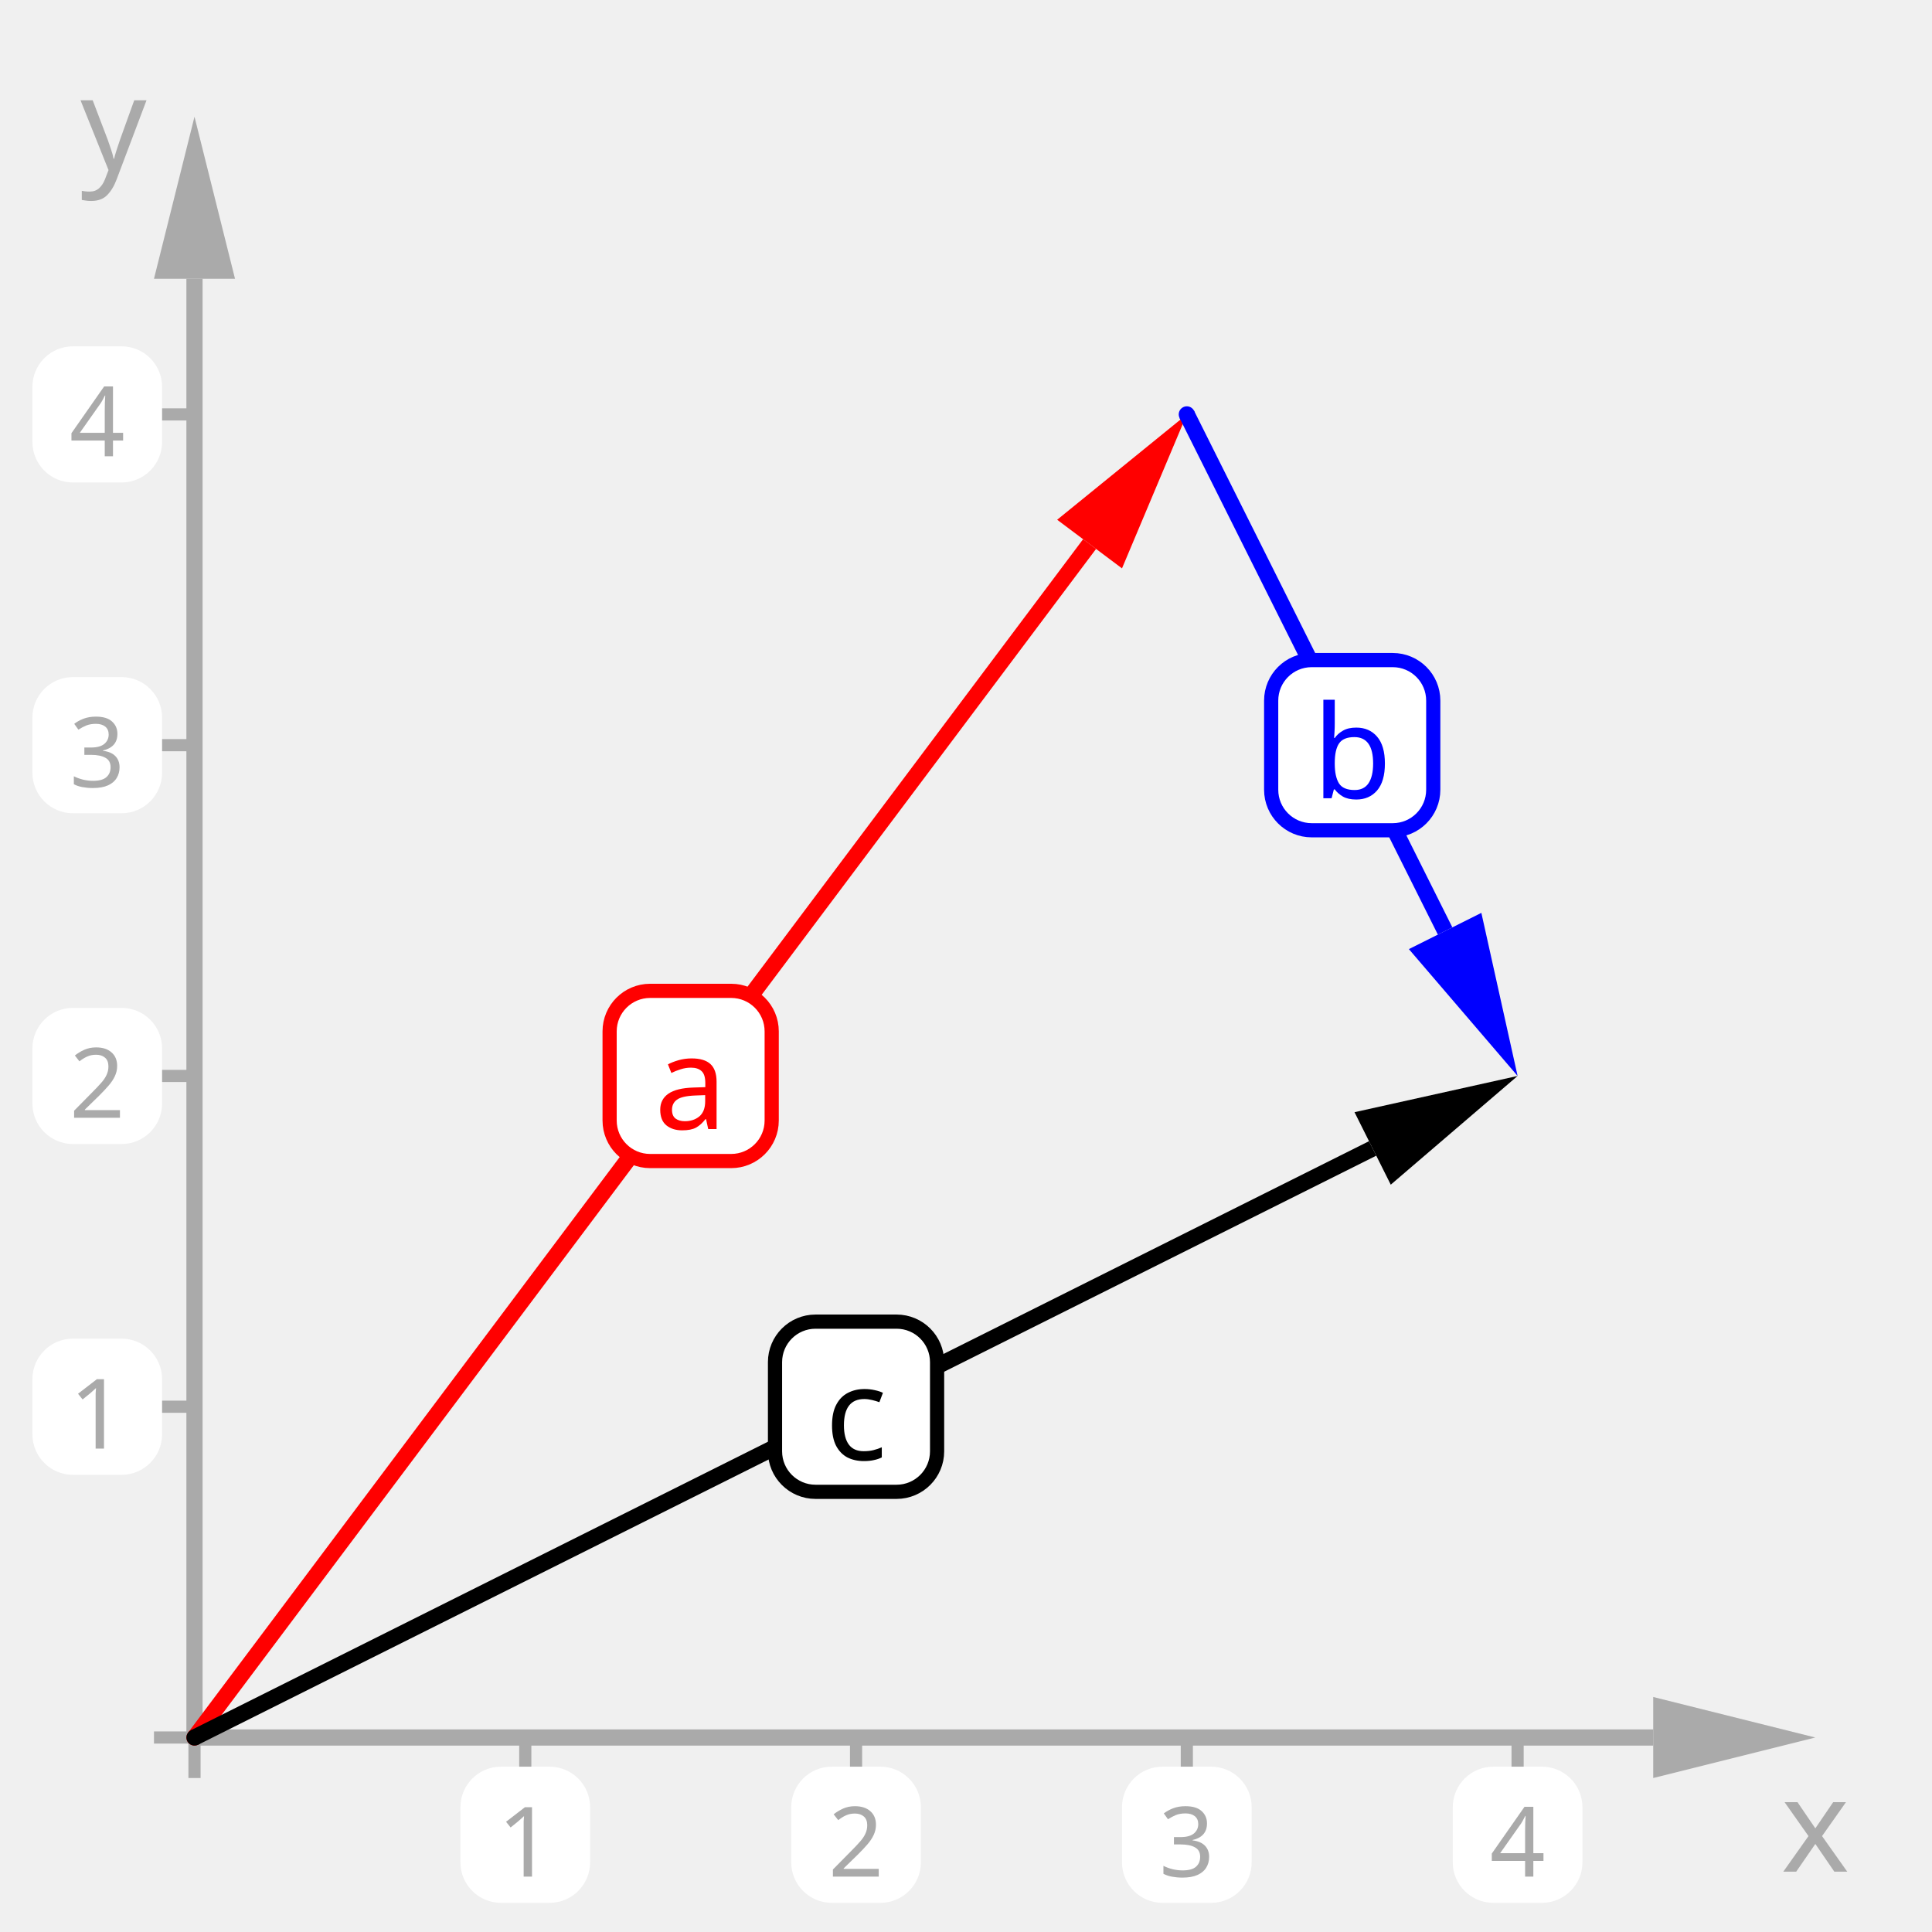
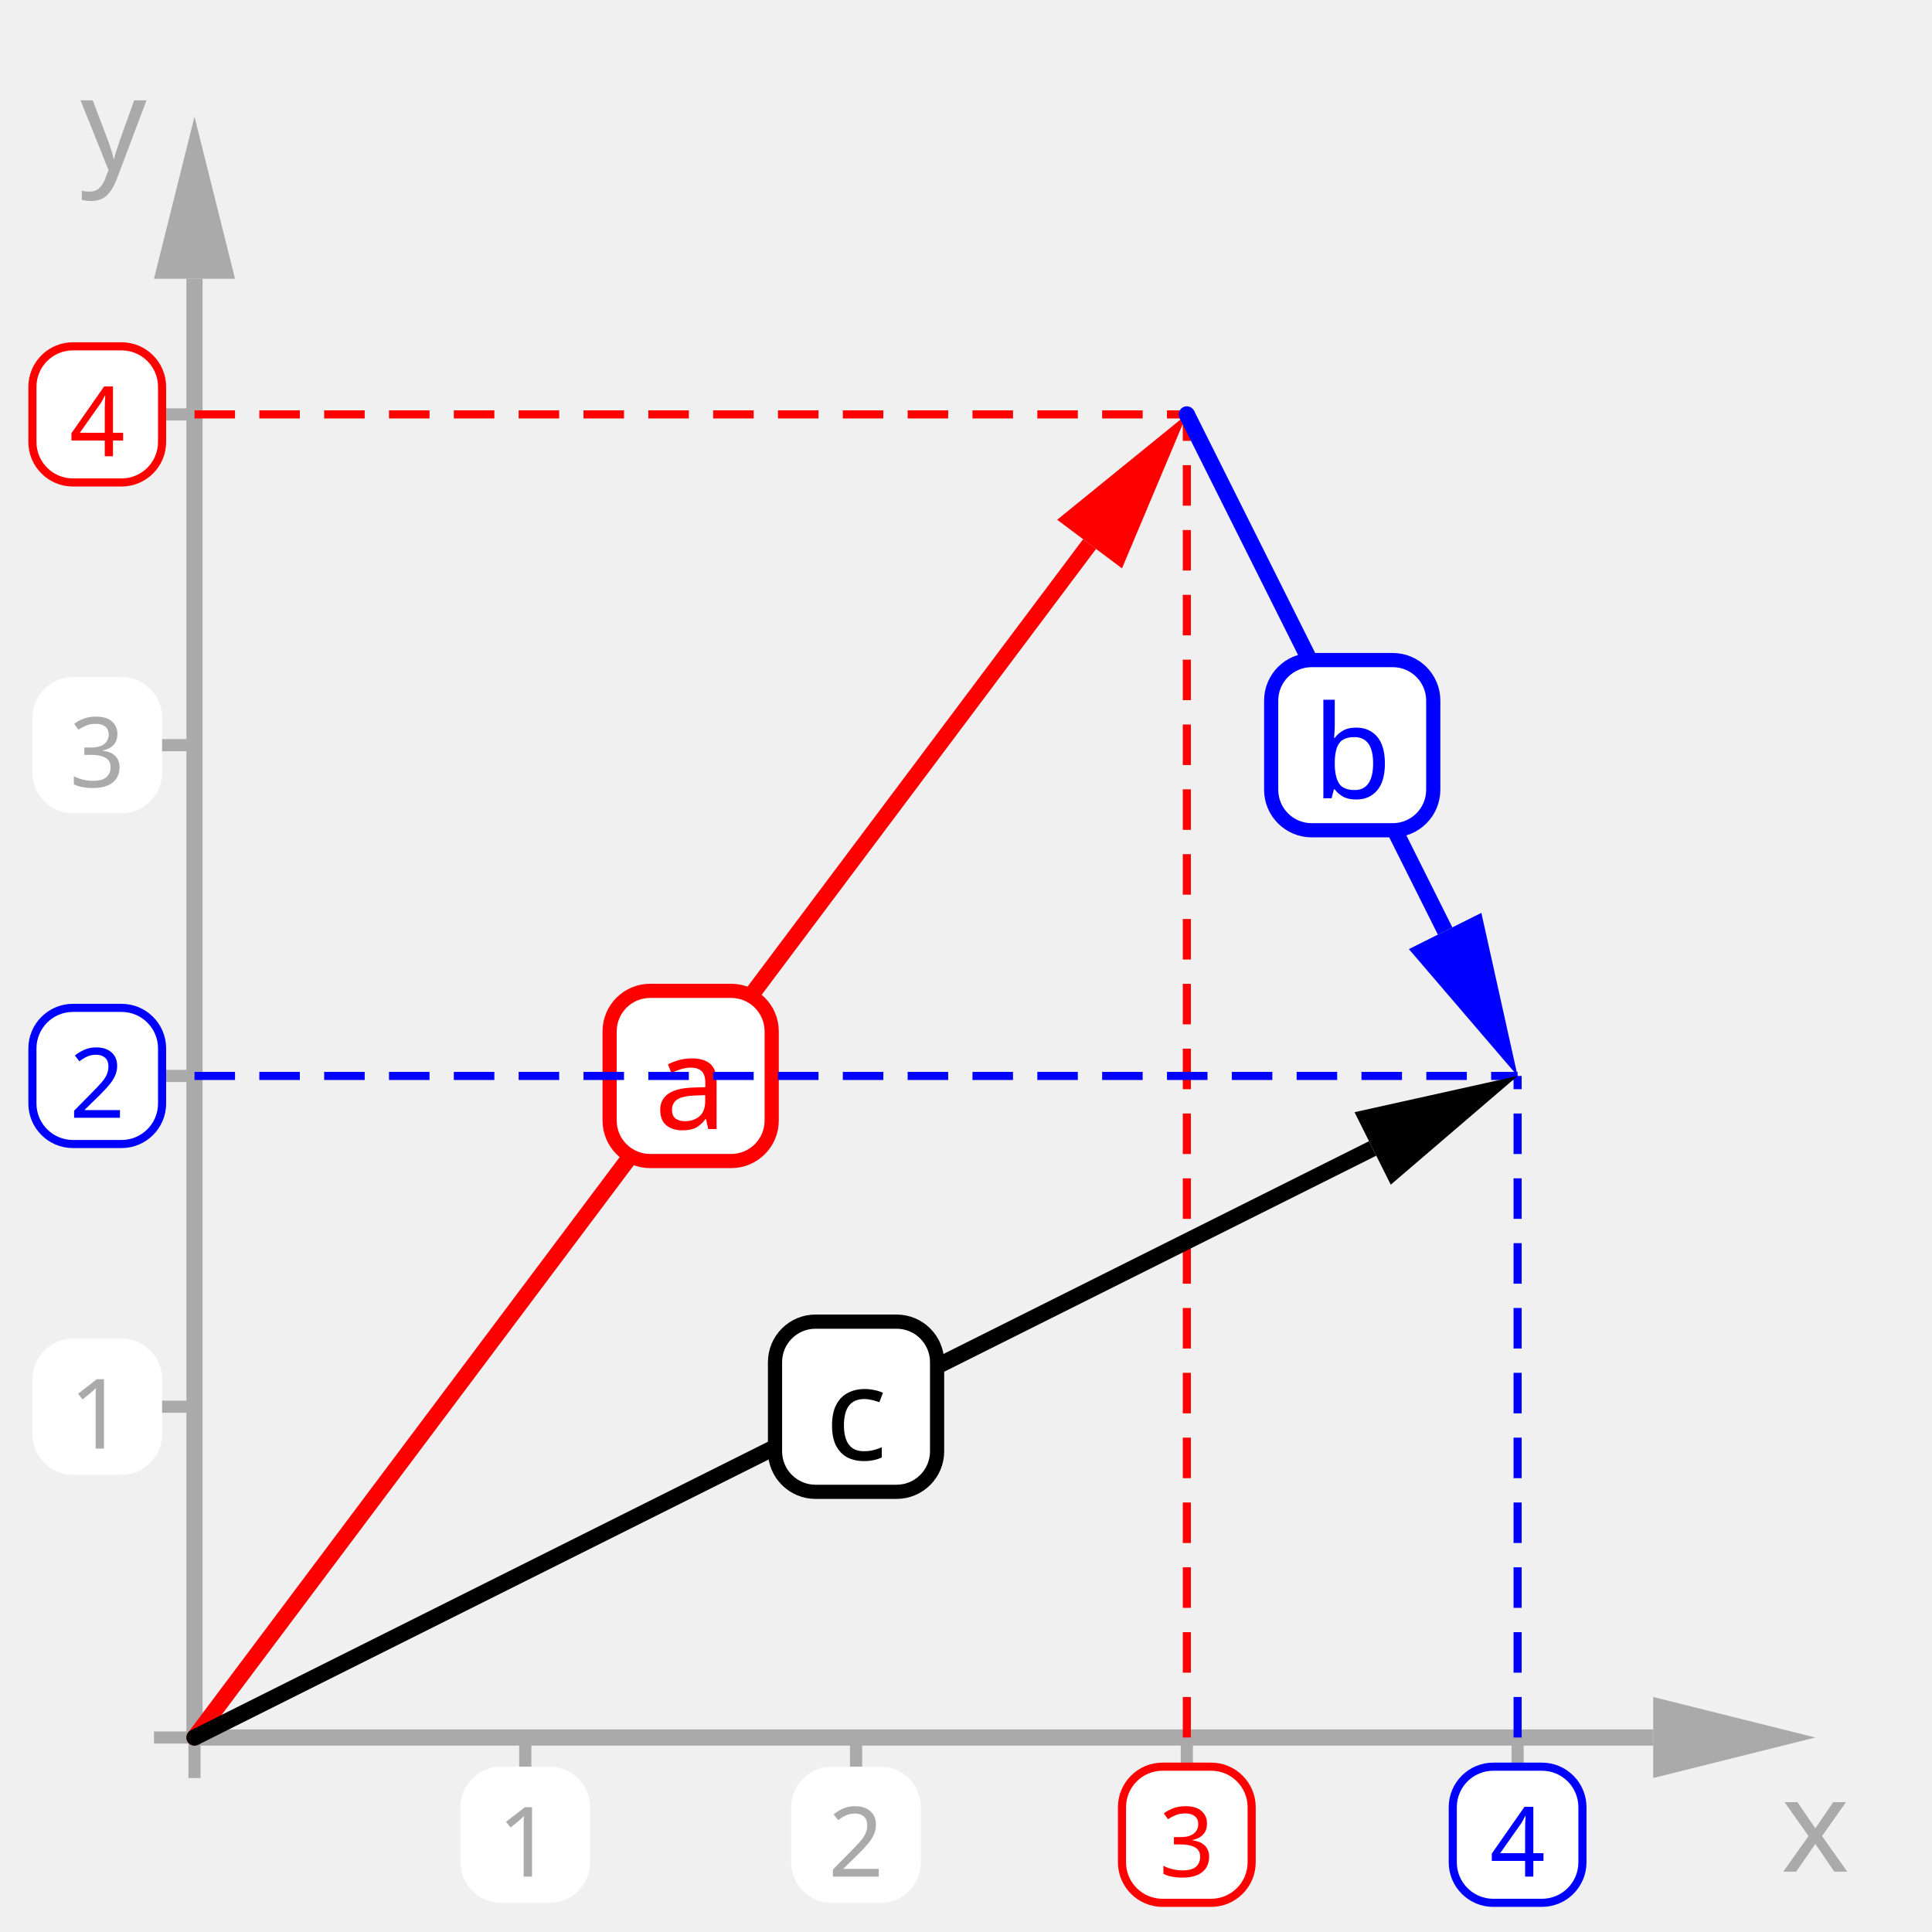
<svg xmlns="http://www.w3.org/2000/svg" width="200" height="200" viewBox="-24 -14.4 238.4 238.4" style="background: rgb(255, 255, 255); border-radius: 8px;">
  <defs>
    <pattern id="grid-1-#ccc-#fff-200-200-40.816326530612244-40.816326530612244" width="40.816" height="40.816" patternUnits="userSpaceOnUse">
      <path d="M 0 0 L 0 40.816 40.816 40.816 40.816 0 0 0" fill="#fff" stroke="#ccc" stroke-width="0.5" />
    </pattern>
  </defs>
  <rect width="200" height="200" fill="url(#grid-1-#ccc-#fff-200-200-40.816326530612244-40.816326530612244)" style="     transform: scaleY(-1);     transform-origin: 0 100px;   " />
  <defs>
    <marker id="arrowhead-6" markerWidth="10" markerHeight="5" refY="2.5" orient="auto">
      <polygon points="0 0, 10 2.5, 0 5" fill="#aaa" />
    </marker>
    <marker id="arrowbutt-6" markerWidth="4" markerHeight="4" refX="2" refY="2" orient="auto">
      <circle cx="2" cy="2" r="0.5" fill="#aaa" />
    </marker>
  </defs>
  <line x1="0" y1="200" x2="180" y2="200" stroke="#aaa" stroke-width="2" marker-start="url(#arrowbutt-6)" marker-end="url(#arrowhead-6)" />
  <defs>
    <marker id="arrowhead-7" markerWidth="10" markerHeight="5" refY="2.5" orient="auto">
      <polygon points="0 0, 10 2.5, 0 5" fill="#aaa" />
    </marker>
    <marker id="arrowbutt-7" markerWidth="4" markerHeight="4" refX="2" refY="2" orient="auto">
      <circle cx="2" cy="2" r="0.5" fill="#aaa" />
    </marker>
  </defs>
  <line x1="0" y1="200" x2="1.1021821192326179e-14" y2="20" stroke="#aaa" stroke-width="2" marker-start="url(#arrowbutt-7)" marker-end="url(#arrowhead-7)" />
  <text x="200" y="211" width="20" fill="#aaa" style="dominant-baseline: middle; text-anchor: middle; font: normal 16px sans-serif">
      x
    </text>
  <text x="-10" y="1" width="20" fill="#aaa" style="dominant-baseline: middle; text-anchor: middle; font: normal 16px sans-serif">
      y
    </text>
  <line x1="0" y1="200" x2="0" y2="205" stroke="#aaa" stroke-width="1.5" stroke-dasharray="undefined" />
  <line x1="40.816" y1="200" x2="40.816" y2="205" stroke="#aaa" stroke-width="1.5" stroke-dasharray="undefined" />
  <rect x="32.816" y="203.6" width="16" height="16.8" fill="#fff" stroke="#aaa" stroke-width="0" rx="5" />
  <text x="40.816" y="213" width="16" fill="#aaa" style="dominant-baseline: middle; text-anchor: middle; font: normal 12px sans-serif">
      1
    </text>
  <line x1="81.633" y1="200" x2="81.633" y2="205" stroke="#aaa" stroke-width="1.5" stroke-dasharray="undefined" />
  <rect x="73.633" y="203.6" width="16" height="16.8" fill="#fff" stroke="#aaa" stroke-width="0" rx="5" />
  <text x="81.633" y="213" width="16" fill="#aaa" style="dominant-baseline: middle; text-anchor: middle; font: normal 12px sans-serif">
      2
    </text>
  <line x1="122.449" y1="200" x2="122.449" y2="205" stroke="#aaa" stroke-width="1.5" stroke-dasharray="undefined" />
  <rect x="114.449" y="203.6" width="16" height="16.8" fill="#fff" stroke="#aaa" stroke-width="0" rx="5" />
  <text x="122.449" y="213" width="16" fill="#aaa" style="dominant-baseline: middle; text-anchor: middle; font: normal 12px sans-serif">
      3
    </text>
  <line x1="163.265" y1="200" x2="163.265" y2="205" stroke="#aaa" stroke-width="1.5" stroke-dasharray="undefined" />
  <rect x="155.265" y="203.6" width="16" height="16.8" fill="#fff" stroke="#aaa" stroke-width="0" rx="5" />
  <text x="163.265" y="213" width="16" fill="#aaa" style="dominant-baseline: middle; text-anchor: middle; font: normal 12px sans-serif">
      4
    </text>
  <line x1="0" y1="200" x2="-5" y2="200" stroke="#aaa" stroke-width="1.5" stroke-dasharray="undefined" />
  <line x1="0" y1="159.184" x2="-5" y2="159.184" stroke="#aaa" stroke-width="1.5" stroke-dasharray="undefined" />
  <rect x="-20" y="150.784" width="16" height="16.8" fill="#fff" stroke="#aaa" stroke-width="0" rx="5" />
  <text x="-12" y="160.184" width="16" fill="#aaa" style="dominant-baseline: middle; text-anchor: middle; font: normal 12px sans-serif">
      1
    </text>
  <line x1="0" y1="118.367" x2="-5" y2="118.367" stroke="#aaa" stroke-width="1.5" stroke-dasharray="undefined" />
  <rect x="-20" y="109.967" width="16" height="16.8" fill="#fff" stroke="#aaa" stroke-width="0" rx="5" />
  <text x="-12" y="119.367" width="16" fill="#aaa" style="dominant-baseline: middle; text-anchor: middle; font: normal 12px sans-serif">
      2
    </text>
  <line x1="0" y1="77.551" x2="-5" y2="77.551" stroke="#aaa" stroke-width="1.5" stroke-dasharray="undefined" />
  <rect x="-20" y="69.151" width="16" height="16.8" fill="#fff" stroke="#aaa" stroke-width="0" rx="5" />
  <text x="-12" y="78.551" width="16" fill="#aaa" style="dominant-baseline: middle; text-anchor: middle; font: normal 12px sans-serif">
      3
    </text>
  <line x1="0" y1="36.735" x2="-5" y2="36.735" stroke="#aaa" stroke-width="1.5" stroke-dasharray="undefined" />
  <rect x="-20" y="28.335" width="16" height="16.8" fill="#fff" stroke="#aaa" stroke-width="0" rx="5" />
  <text x="-12" y="37.735" width="16" fill="#aaa" style="dominant-baseline: middle; text-anchor: middle; font: normal 12px sans-serif">
      4
    </text>
  <defs>
    <marker id="arrowhead-8" markerWidth="10" markerHeight="5" refY="2.5" orient="auto">
      <polygon points="0 0, 10 2.5, 0 5" fill="red" />
    </marker>
    <marker id="arrowbutt-8" markerWidth="4" markerHeight="4" refX="2" refY="2" orient="auto">
      <circle cx="2" cy="2" r="0.5" fill="red" />
    </marker>
  </defs>
  <line x1="0" y1="200" x2="110.449" y2="52.735" stroke="red" stroke-width="2" marker-start="url(#arrowbutt-8)" marker-end="url(#arrowhead-8)" />
  <rect x="51.224" y="107.867" width="20" height="21" fill="#fff" stroke="red" stroke-width="1.75" rx="5" />
  <text x="61.224" y="119.367" width="20" fill="red" style="dominant-baseline: middle; text-anchor: middle; font: normal 16px sans-serif">
      a
    </text>
+   <line x1="122.449" y1="200" x2="122.449" y2="36.735" stroke="red" stroke-width="1" stroke-dasharray="5,3" />
+   <line x1="0" y1="36.735" x2="122.449" y2="36.735" stroke="red" stroke-width="1" stroke-dasharray="5,3" />
+   <rect x="114.449" y="203.6" width="16" height="16.8" fill="#fff" stroke="red" stroke-width="1" rx="5" />
+   <text x="122.449" y="213" width="16" fill="red" style="dominant-baseline: middle; text-anchor: middle; font: normal 12px sans-serif">
+       3
+     </text>
+   <rect x="-20" y="28.335" width="16" height="16.8" fill="#fff" stroke="red" stroke-width="1" rx="5" />
+   <text x="-12" y="37.735" width="16" fill="red" style="dominant-baseline: middle; text-anchor: middle; font: normal 12px sans-serif">
+       4
+     </text>
  <defs>
    <marker id="arrowhead-9" markerWidth="10" markerHeight="5" refY="2.5" orient="auto">
      <polygon points="0 0, 10 2.5, 0 5" fill="blue" />
    </marker>
    <marker id="arrowbutt-9" markerWidth="4" markerHeight="4" refX="2" refY="2" orient="auto">
      <circle cx="2" cy="2" r="0.5" fill="blue" />
    </marker>
  </defs>
  <line x1="122.449" y1="36.735" x2="154.321" y2="100.479" stroke="blue" stroke-width="2" marker-start="url(#arrowbutt-9)" marker-end="url(#arrowhead-9)" />
  <rect x="132.857" y="67.051" width="20" height="21" fill="#fff" stroke="blue" stroke-width="1.75" rx="5" />
  <text x="142.857" y="78.551" width="20" fill="blue" style="dominant-baseline: middle; text-anchor: middle; font: normal 16px sans-serif">
      b
+     </text>
+   <line x1="163.265" y1="200" x2="163.265" y2="118.367" stroke="blue" stroke-width="1" stroke-dasharray="5,3" />
+   <line x1="0" y1="118.367" x2="163.265" y2="118.367" stroke="blue" stroke-width="1" stroke-dasharray="5,3" />
+   <rect x="155.265" y="203.6" width="16" height="16.8" fill="#fff" stroke="blue" stroke-width="1" rx="5" />
+   <text x="163.265" y="213" width="16" fill="blue" style="dominant-baseline: middle; text-anchor: middle; font: normal 12px sans-serif">
+       4
+     </text>
+   <rect x="-20" y="109.967" width="16" height="16.8" fill="#fff" stroke="blue" stroke-width="1" rx="5" />
+   <text x="-12" y="119.367" width="16" fill="blue" style="dominant-baseline: middle; text-anchor: middle; font: normal 12px sans-serif">
+       2
    </text>
  <defs>
    <marker id="arrowhead-10" markerWidth="10" markerHeight="5" refY="2.5" orient="auto">
      <polygon points="0 0, 10 2.5, 0 5" fill="#000" />
    </marker>
    <marker id="arrowbutt-10" markerWidth="4" markerHeight="4" refX="2" refY="2" orient="auto">
      <circle cx="2" cy="2" r="0.5" fill="#000" />
    </marker>
  </defs>
  <line x1="0" y1="200" x2="145.377" y2="127.312" stroke="#000" stroke-width="2" marker-start="url(#arrowbutt-10)" marker-end="url(#arrowhead-10)" />
  <rect x="71.633" y="148.684" width="20" height="21" fill="#fff" stroke="#000" stroke-width="1.75" rx="5" />
  <text x="81.633" y="160.184" width="20" fill="#000" style="dominant-baseline: middle; text-anchor: middle; font: normal 16px sans-serif">
      c
    </text>
</svg>
